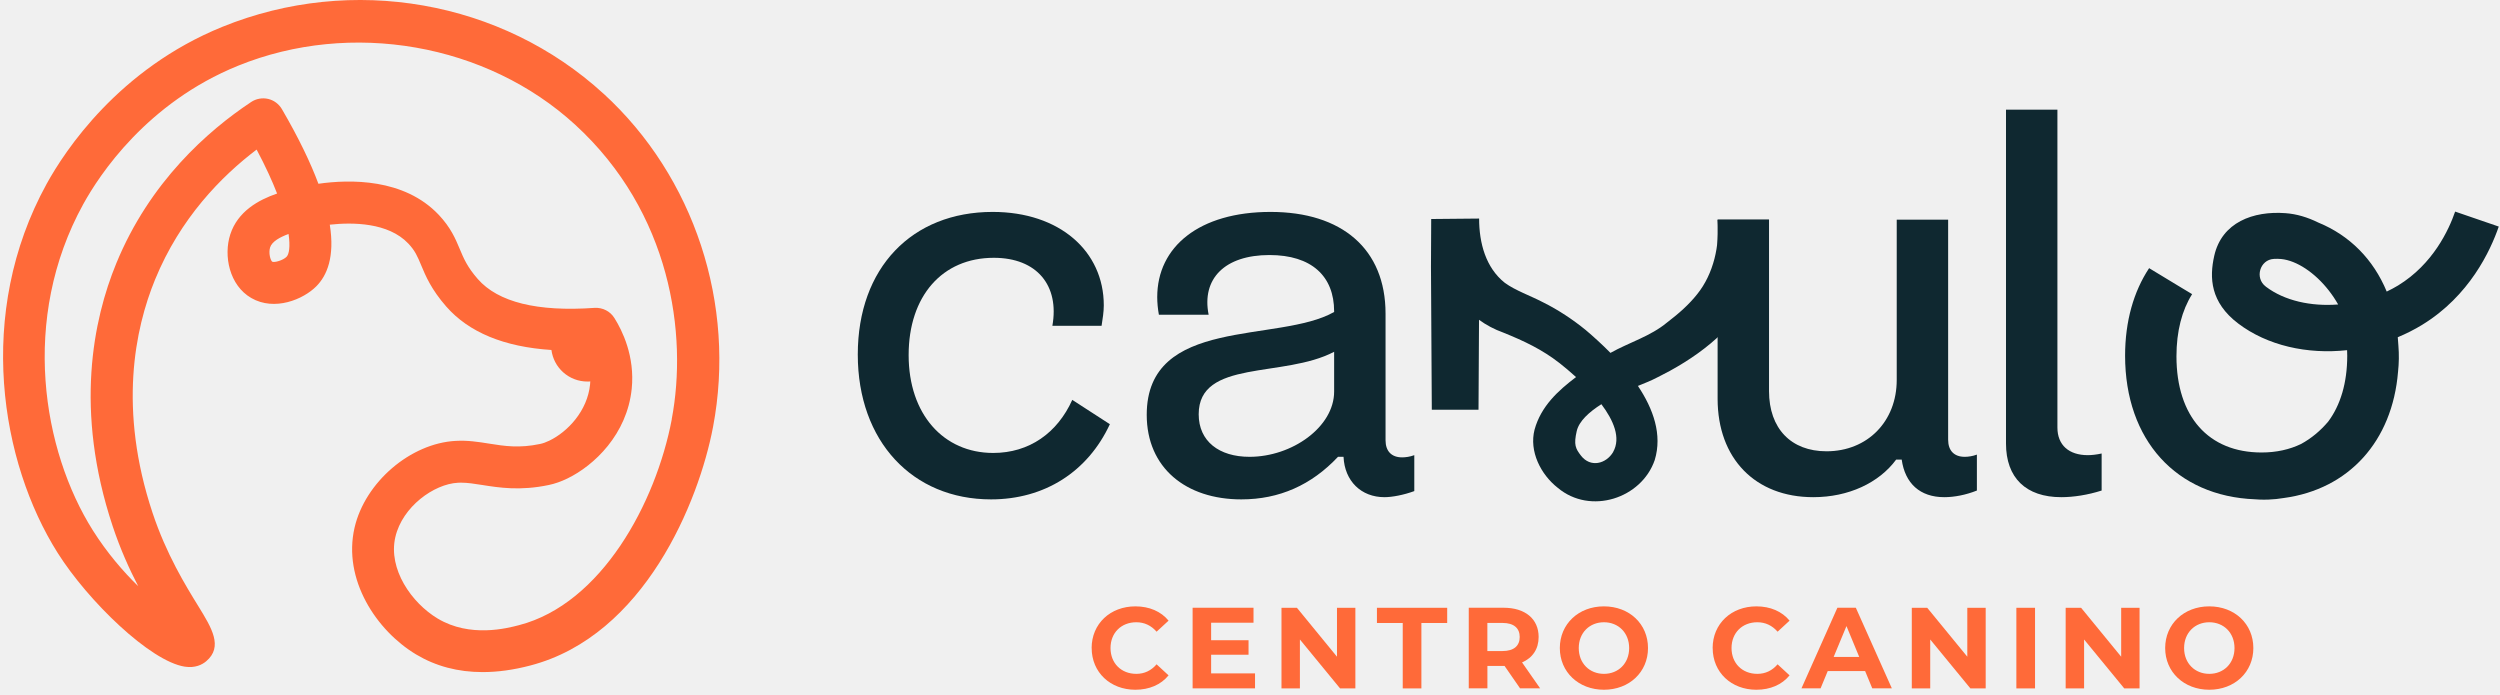
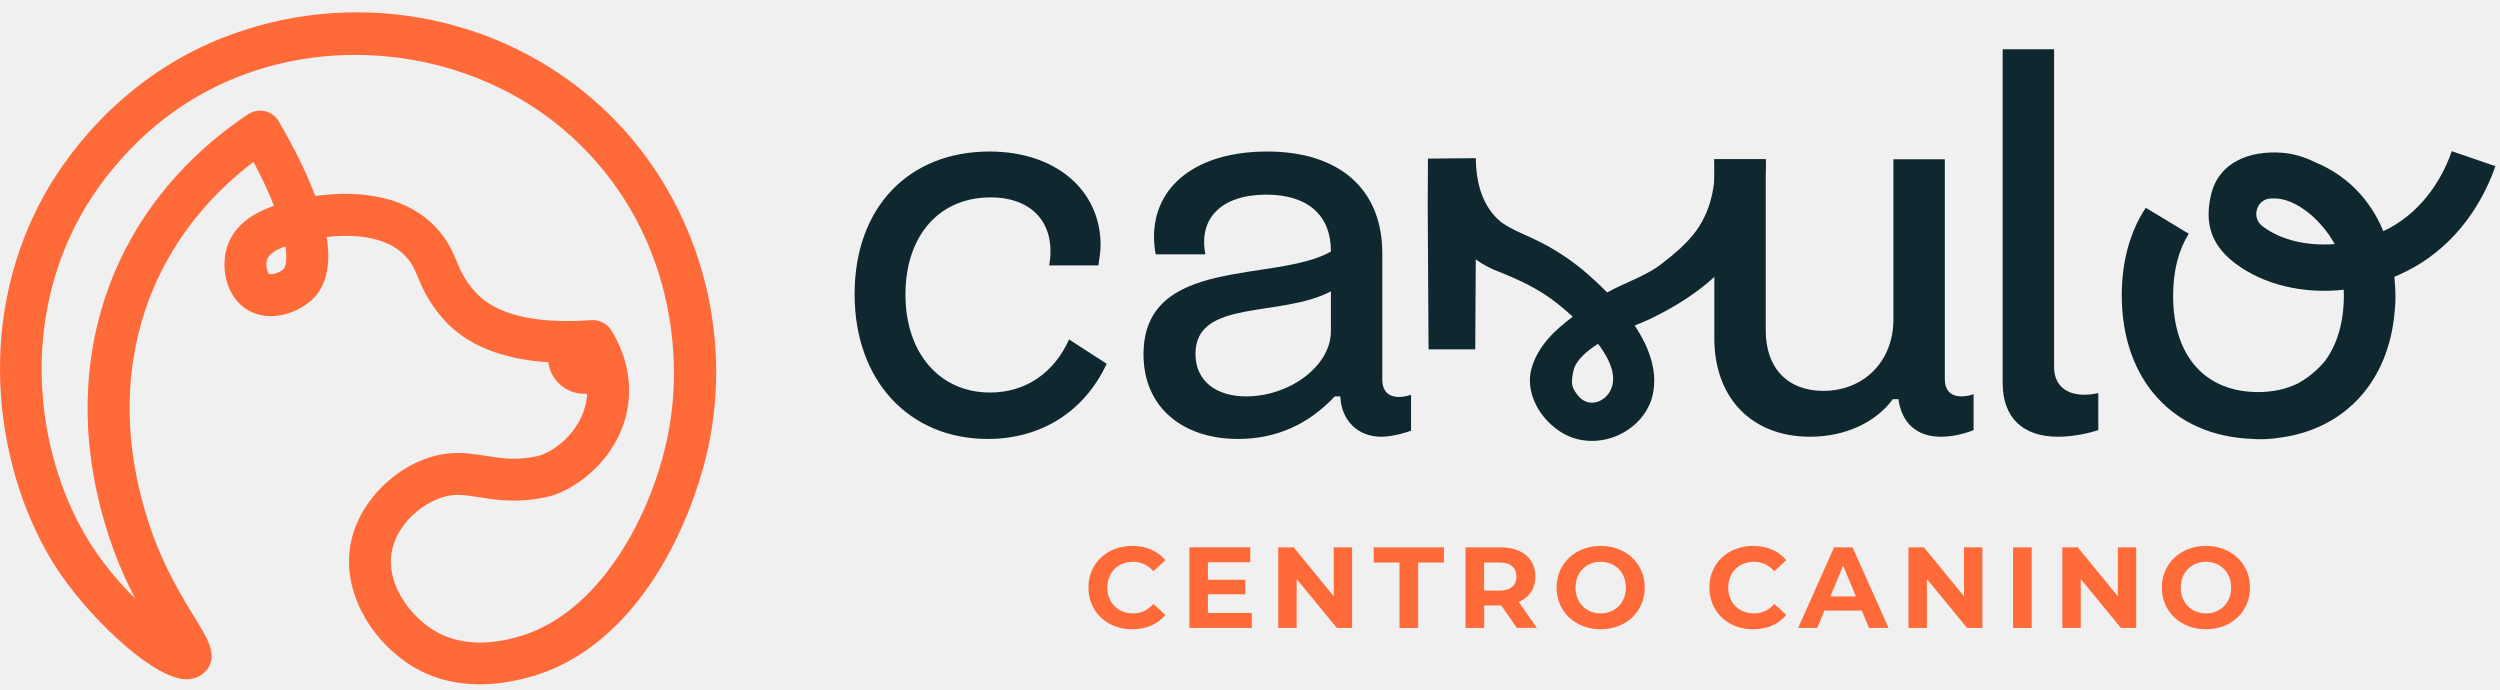
- <svg xmlns="http://www.w3.org/2000/svg" width="407" height="113" viewBox="0 0 407 113" fill="none">
-   <g clip-path="url(#clip0_350_458)">
-     <path d="M180.687 69.06C177.087 76.8 170.067 81.3 161.337 81.3C148.557 81.3 139.647 71.85 139.647 57.72C139.647 43.59 148.467 34.5 161.607 34.5C172.497 34.5 179.697 40.89 179.697 49.71C179.697 50.79 179.517 51.87 179.337 53.04H171.327C172.497 46.47 168.807 41.97 161.787 41.97C153.417 41.97 147.927 48.18 147.927 57.81C147.927 67.44 153.597 73.74 161.697 73.74C167.547 73.74 172.137 70.5 174.567 65.1L180.687 69.06Z" fill="#0F2830" />
-     <path d="M225.567 71.67V51.06C225.567 40.53 218.457 34.5 206.847 34.5C195.237 34.5 188.397 40.17 188.397 48.36C188.397 49.26 188.487 50.25 188.667 51.24H196.767C195.597 45.39 199.377 41.52 206.667 41.52C213.507 41.52 217.197 44.94 217.197 50.7V50.79C208.197 55.92 186.687 51.42 186.687 67.53C186.687 76.17 193.077 81.3 202.077 81.3C208.287 81.3 213.507 78.96 217.827 74.37H218.727C218.907 78.33 221.607 80.94 225.387 80.94C226.647 80.94 228.537 80.58 230.247 79.95V74.1C229.527 74.37 228.807 74.46 228.267 74.46C226.557 74.46 225.567 73.47 225.567 71.67ZM217.197 63.75C217.197 69.51 210.357 74.37 203.427 74.37C198.477 74.37 195.147 71.85 195.147 67.44C195.147 58.44 209.007 61.59 217.197 57.27V63.75Z" fill="#0F2830" />
-     <path d="M287.997 35.76H279.627C280.002 39.908 278.982 44.565 276.312 47.88C274.985 49.56 273.35 51.015 271.4 52.5C268.7 54.75 265.25 55.733 262.182 57.45C260.81 56.055 259.422 54.803 258.155 53.73C256.047 52.013 253.662 50.43 251.195 49.208C249.11 48.12 246.71 47.303 244.992 46.05C241.872 43.583 240.8 39.548 240.8 35.58L233 35.655L232.962 43.418C232.992 48.383 233.067 61.568 233.097 66.705H240.702C240.717 63.615 240.755 57.495 240.785 52.065C241.962 52.92 243.282 53.625 244.73 54.143C248.12 55.515 251.045 56.888 253.917 59.13C254.652 59.708 255.59 60.488 256.58 61.388C253.662 63.593 250.88 66.135 249.83 69.93C248.907 73.485 250.85 77.258 253.595 79.41C258.927 83.888 267.252 81.135 269.39 74.895C270.65 70.755 269.157 66.57 266.652 62.828C267.2 62.603 267.702 62.393 268.152 62.213C269.187 61.808 270.492 61.08 271.835 60.39C278.097 56.955 283.97 52.043 286.332 44.97C287.307 42.105 288.11 38.738 287.99 35.76H287.997ZM262.632 73.575C261.477 75.533 258.92 76.178 257.375 74.168C256.505 73.035 256.175 72.42 256.692 70.178C257.067 68.558 258.702 67.08 260.705 65.805C262.685 68.438 263.907 71.28 262.625 73.568L262.632 73.575Z" fill="#0F2830" />
-     <path d="M321.837 79.86C320.037 80.58 318.147 80.94 316.527 80.94C312.567 80.94 310.137 78.69 309.597 74.82H308.697C305.907 78.6 300.957 80.94 295.197 80.94C285.747 80.94 279.627 74.64 279.627 64.92V35.76H287.997V63.66C287.997 69.78 291.597 73.47 297.357 73.47C304.017 73.47 308.787 68.61 308.787 61.86V35.76H317.157V71.58C317.157 73.38 318.147 74.37 319.857 74.37C320.397 74.37 321.117 74.28 321.837 74.01V79.86Z" fill="#0F2830" />
-     <path d="M342.147 79.86C339.897 80.58 337.557 80.94 335.577 80.94C329.817 80.94 326.577 77.79 326.577 72.21V17.85H334.947V69.6C334.947 72.48 336.837 74.1 339.897 74.1C340.527 74.1 341.337 74.01 342.147 73.83V79.86Z" fill="#0F2830" />
-     <path d="M399.702 34.433C398.667 37.44 396.087 42.998 390.417 46.47C389.817 46.838 389.195 47.16 388.557 47.468C386.397 42.233 382.535 38.325 377.42 36.233C375.672 35.37 373.872 34.83 372.08 34.703C366.822 34.313 361.707 36.188 360.477 41.655C359.682 45.203 359.825 49.208 364.377 52.665C369.125 56.265 375.612 57.713 382.107 57.008C382.115 57.308 382.13 57.608 382.13 57.915C382.13 62.325 381.027 65.963 379.032 68.633C377.787 70.11 376.295 71.37 374.6 72.285C372.747 73.178 370.602 73.665 368.187 73.665C359.547 73.665 354.327 67.815 354.327 58.005C354.327 53.918 355.227 50.505 356.877 47.888L354.597 46.515L350.03 43.748C350.03 43.748 350.03 43.748 350.03 43.755L349.88 43.65C347.36 47.453 345.965 52.298 345.965 57.908C345.965 71.655 354.312 80.798 367.115 81.285C367.587 81.323 368.067 81.345 368.555 81.345C368.81 81.345 369.072 81.345 369.335 81.33C370.167 81.3 370.992 81.21 371.81 81.075C382.385 79.643 389.472 71.85 390.402 60.518C390.552 59.123 390.575 57.713 390.462 56.303C390.44 55.83 390.402 55.365 390.357 54.9C391.73 54.33 393.065 53.655 394.34 52.875C402.012 48.18 405.44 40.838 406.797 36.885L399.702 34.448V34.433ZM368.907 46.68C368.907 46.68 368.87 46.65 368.847 46.635C367.04 45.255 367.895 42.293 370.167 42.15C370.557 42.128 370.962 42.128 371.352 42.165C373.88 42.405 376.857 44.378 379.137 47.303C379.7 48.023 380.202 48.78 380.652 49.568C376.235 49.913 371.907 48.96 368.9 46.68H368.907Z" fill="#0F2830" />
-     <path d="M177.718 105.503C177.718 101.55 180.755 98.715 184.843 98.715C187.115 98.715 189.005 99.54 190.243 101.04L188.293 102.84C187.408 101.828 186.305 101.303 184.993 101.303C182.533 101.303 180.793 103.028 180.793 105.503C180.793 107.978 182.533 109.703 184.993 109.703C186.305 109.703 187.408 109.178 188.293 108.15L190.243 109.95C189.005 111.465 187.115 112.29 184.828 112.29C180.763 112.29 177.725 109.463 177.725 105.503H177.718Z" fill="#FF6A39" />
-     <path d="M204.32 109.628V112.065H194.157V98.94H204.072V101.378H197.172V104.228H203.262V106.59H197.172V109.628H204.312H204.32Z" fill="#FF6A39" />
-     <path d="M220.655 98.948V112.073H218.165L211.625 104.108V112.073H208.625V98.948H211.138L217.662 106.913V98.948H220.662H220.655Z" fill="#FF6A39" />
-     <path d="M228.365 101.423H224.165V98.948H235.603V101.423H231.403V112.073H228.365V101.423Z" fill="#FF6A39" />
-     <path d="M247.468 112.065L244.94 108.413H242.15V112.065H239.113V98.94H244.79C248.293 98.94 250.49 100.755 250.49 103.703C250.49 105.668 249.493 107.115 247.79 107.843L250.73 112.058H247.468V112.065ZM244.618 101.415H242.143V105.99H244.618C246.47 105.99 247.408 105.128 247.408 103.703C247.408 102.278 246.47 101.415 244.618 101.415Z" fill="#FF6A39" />
-     <path d="M253.94 105.503C253.94 101.603 256.977 98.715 261.117 98.715C265.257 98.715 268.295 101.58 268.295 105.503C268.295 109.425 265.242 112.29 261.117 112.29C256.992 112.29 253.94 109.403 253.94 105.503ZM265.227 105.503C265.227 103.013 263.465 101.303 261.125 101.303C258.785 101.303 257.022 103.005 257.022 105.503C257.022 108 258.785 109.703 261.125 109.703C263.465 109.703 265.227 108 265.227 105.503Z" fill="#FF6A39" />
-     <path d="M278.818 105.503C278.818 101.55 281.855 98.715 285.943 98.715C288.215 98.715 290.105 99.54 291.343 101.04L289.393 102.84C288.508 101.828 287.405 101.303 286.093 101.303C283.633 101.303 281.893 103.028 281.893 105.503C281.893 107.978 283.633 109.703 286.093 109.703C287.405 109.703 288.508 109.178 289.393 108.15L291.343 109.95C290.105 111.465 288.215 112.29 285.928 112.29C281.863 112.29 278.825 109.463 278.825 105.503H278.818Z" fill="#FF6A39" />
-     <path d="M303.643 109.253H297.553L296.39 112.065H293.278L299.128 98.94H302.128L307.993 112.065H304.805L303.643 109.253ZM302.683 106.95L300.605 101.925L298.52 106.95H302.683Z" fill="#FF6A39" />
-     <path d="M323.27 98.948V112.073H320.78L314.24 104.108V112.073H311.24V98.948H313.752L320.277 106.913V98.948H323.277H323.27Z" fill="#FF6A39" />
-     <path d="M328.265 98.948H331.303V112.073H328.265V98.948Z" fill="#FF6A39" />
-     <path d="M348.32 98.948V112.073H345.83L339.29 104.108V112.073H336.29V98.948H338.803L345.328 106.913V98.948H348.328H348.32Z" fill="#FF6A39" />
-     <path d="M352.49 105.503C352.49 101.603 355.527 98.715 359.667 98.715C363.807 98.715 366.845 101.58 366.845 105.503C366.845 109.425 363.792 112.29 359.667 112.29C355.542 112.29 352.49 109.403 352.49 105.503ZM363.777 105.503C363.777 103.013 362.015 101.303 359.675 101.303C357.335 101.303 355.572 103.005 355.572 105.503C355.572 108 357.335 109.703 359.675 109.703C362.015 109.703 363.777 108 363.777 105.503Z" fill="#FF6A39" />
-     <path d="M98.262 15.262C81.68 0.067 57.32 -4.208 36.207 4.365C19.31 11.227 10.572 24.532 7.595 29.932C-4.03 51.052 0.117 75.322 9.38 90C14.337 97.86 24.462 107.662 30.08 108.532C31.782 108.795 32.915 108.202 33.567 107.655C36.357 105.292 34.475 102.24 32.292 98.692C30.215 95.325 27.08 90.24 24.83 83.475C19.227 66.6 21.965 53.512 25.25 45.502C29.337 35.527 36.035 28.702 41.78 24.352C43.22 27.06 44.307 29.437 45.11 31.507C42.065 32.557 38.712 34.41 37.49 38.16C36.365 41.632 37.332 46.455 40.91 48.517C44.72 50.715 49.4 48.727 51.5 46.605C53.24 44.85 54.522 41.82 53.69 36.577C57.41 36.172 63.207 36.21 66.462 39.637C67.58 40.815 67.97 41.752 68.562 43.17C69.297 44.932 70.212 47.122 72.657 49.912C76.34 54.112 82.085 56.482 89.772 56.977C89.96 58.38 90.627 59.662 91.692 60.615C92.787 61.59 94.175 62.115 95.63 62.115C95.742 62.115 95.855 62.115 95.967 62.107C96.012 62.107 96.05 62.1 96.095 62.092C96.087 62.257 96.08 62.415 96.065 62.587C95.63 66.907 92.412 70.305 89.42 71.745C88.872 72.007 88.4 72.18 87.927 72.277C84.522 72.997 82.137 72.622 79.61 72.217C77.907 71.947 76.145 71.662 74.195 71.775C66.83 72.165 59.442 78.495 57.725 85.89C55.767 94.335 61.28 102.675 67.745 106.545C70.94 108.457 74.555 109.417 78.567 109.417C81.012 109.417 83.6 109.065 86.33 108.345C104.915 103.5 113.78 81.652 116.082 69.51C119.87 49.575 113.037 28.785 98.262 15.255V15.262ZM46.662 41.797C46.055 42.405 44.682 42.772 44.322 42.607C44.03 42.397 43.685 41.182 43.977 40.267C44.285 39.315 45.567 38.61 46.977 38.092C47.277 40.17 47.06 41.392 46.655 41.797H46.662ZM109.37 68.242C106.767 81.945 97.902 98.28 84.53 101.767C82.55 102.285 76.527 103.86 71.247 100.695C67.01 98.152 63.155 92.647 64.362 87.435C65.51 82.477 70.655 78.795 74.547 78.592C74.705 78.585 74.87 78.577 75.027 78.577C76.115 78.577 77.247 78.757 78.53 78.96C81.275 79.395 84.695 79.935 89.337 78.96C90.342 78.75 91.34 78.397 92.375 77.895C96.732 75.787 102.095 70.695 102.845 63.277C103.377 58.005 101.3 53.797 100.032 51.787C99.35 50.677 98.112 50.04 96.785 50.122C87.485 50.782 81.087 49.2 77.78 45.42C76.07 43.47 75.477 42.045 74.847 40.537C74.157 38.887 73.377 37.027 71.397 34.942C65.772 29.025 56.975 29.182 51.837 29.917C50.57 26.512 48.65 22.492 45.89 17.76C45.402 16.927 44.592 16.32 43.647 16.102C42.71 15.885 41.705 16.065 40.902 16.597C33.89 21.247 24.372 29.587 18.912 42.922C15.192 51.997 12.072 66.78 18.335 85.635C19.587 89.407 21.065 92.662 22.505 95.437C20.037 93.03 17.42 89.985 15.132 86.37C6.935 73.38 3.267 51.915 13.557 33.232C16.182 28.47 23.885 16.74 38.757 10.702C57.155 3.232 79.205 7.087 93.635 20.302C109.227 34.582 111.98 54.435 109.355 68.25L109.37 68.242Z" fill="#FF6A39" />
+ <svg xmlns="http://www.w3.org/2000/svg" width="174" height="48" viewBox="0 0 174 48" fill="none">
+   <g clip-path="url(#clip0_1136_758)">
+     <path d="M77.024 25.319C75.485 28.628 72.484 30.551 68.752 30.551C63.289 30.551 59.48 26.512 59.48 20.472C59.48 14.432 63.251 10.546 68.868 10.546C73.523 10.546 76.6 13.277 76.6 17.048C76.6 17.509 76.523 17.971 76.447 18.471H73.022C73.523 15.663 71.945 13.739 68.945 13.739C65.367 13.739 63.02 16.394 63.02 20.51C63.02 24.627 65.444 27.32 68.906 27.32C71.407 27.32 73.369 25.935 74.407 23.626L77.024 25.319Z" fill="#0F2830" />
+     <path d="M96.208 26.435V17.625C96.208 13.123 93.169 10.546 88.206 10.546C83.243 10.546 80.319 12.97 80.319 16.471C80.319 16.855 80.358 17.279 80.435 17.702H83.897C83.397 15.201 85.013 13.547 88.129 13.547C91.053 13.547 92.63 15.009 92.63 17.471V17.509C88.783 19.702 79.588 17.779 79.588 24.665C79.588 28.358 82.32 30.551 86.167 30.551C88.822 30.551 91.053 29.551 92.9 27.589H93.284C93.361 29.282 94.515 30.397 96.131 30.397C96.67 30.397 97.478 30.244 98.209 29.974V27.474C97.901 27.589 97.593 27.627 97.362 27.627C96.631 27.627 96.208 27.204 96.208 26.435ZM92.63 23.049C92.63 25.511 89.707 27.589 86.744 27.589C84.628 27.589 83.205 26.512 83.205 24.627C83.205 20.779 89.129 22.126 92.63 20.279V23.049Z" fill="#0F2830" />
+     <path d="M122.895 11.085H119.317C119.477 12.857 119.041 14.848 117.9 16.265C117.332 16.983 116.633 17.605 115.8 18.24C114.646 19.202 113.171 19.622 111.86 20.356C111.273 19.76 110.68 19.224 110.138 18.766C109.237 18.032 108.218 17.355 107.163 16.833C106.272 16.368 105.246 16.018 104.512 15.483C103.178 14.428 102.72 12.704 102.72 11.008L99.385 11.04L99.369 14.358C99.382 16.48 99.414 22.116 99.427 24.312H102.678C102.684 22.991 102.7 20.375 102.713 18.054C103.216 18.42 103.781 18.721 104.399 18.942C105.849 19.529 107.099 20.116 108.327 21.074C108.641 21.321 109.042 21.655 109.465 22.039C108.218 22.982 107.028 24.069 106.58 25.691C106.185 27.211 107.016 28.823 108.189 29.743C110.468 31.657 114.027 30.481 114.941 27.813C115.479 26.044 114.841 24.255 113.771 22.655C114.005 22.559 114.219 22.469 114.412 22.392C114.854 22.219 115.412 21.908 115.986 21.613C118.663 20.145 121.173 18.045 122.183 15.021C122.6 13.797 122.943 12.357 122.892 11.085H122.895ZM112.052 27.249C111.558 28.086 110.465 28.362 109.805 27.502C109.433 27.018 109.292 26.755 109.513 25.797C109.673 25.104 110.372 24.473 111.228 23.928C112.075 25.053 112.597 26.268 112.049 27.246L112.052 27.249Z" fill="#0F2830" />
+     <path d="M137.36 29.936C136.591 30.243 135.783 30.397 135.09 30.397C133.398 30.397 132.359 29.436 132.128 27.781H131.743C130.551 29.397 128.435 30.397 125.973 30.397C121.933 30.397 119.317 27.704 119.317 23.549V11.085H122.895V23.011C122.895 25.627 124.434 27.204 126.896 27.204C129.743 27.204 131.782 25.127 131.782 22.241V11.085H135.36V26.396C135.36 27.166 135.783 27.589 136.514 27.589C136.745 27.589 137.052 27.55 137.36 27.435V29.936Z" fill="#0F2830" />
+     <path d="M146.042 29.936C145.08 30.243 144.08 30.397 143.234 30.397C140.771 30.397 139.386 29.051 139.386 26.666V3.429H142.964V25.55C142.964 26.781 143.772 27.474 145.08 27.474C145.349 27.474 145.696 27.435 146.042 27.358V29.936Z" fill="#0F2830" />
+     <path d="M170.645 10.517C170.202 11.803 169.099 14.178 166.676 15.663C166.419 15.82 166.153 15.957 165.881 16.089C164.957 13.851 163.306 12.181 161.12 11.286C160.373 10.918 159.603 10.687 158.837 10.632C156.59 10.466 154.403 11.267 153.877 13.604C153.538 15.121 153.598 16.833 155.545 18.311C157.574 19.85 160.347 20.468 163.123 20.167C163.127 20.295 163.133 20.424 163.133 20.555C163.133 22.44 162.662 23.995 161.809 25.136C161.277 25.768 160.639 26.306 159.914 26.698C159.122 27.079 158.205 27.288 157.173 27.288C153.48 27.288 151.249 24.787 151.249 20.593C151.249 18.846 151.633 17.387 152.339 16.268L151.364 15.682L149.411 14.499C149.411 14.499 149.411 14.499 149.411 14.502L149.347 14.457C148.27 16.083 147.674 18.154 147.674 20.552C147.674 26.428 151.242 30.336 156.715 30.545C156.917 30.561 157.122 30.57 157.33 30.57C157.439 30.57 157.551 30.57 157.664 30.564C158.02 30.551 158.372 30.513 158.722 30.455C163.242 29.843 166.272 26.512 166.669 21.667C166.733 21.071 166.743 20.468 166.695 19.866C166.685 19.664 166.669 19.465 166.65 19.266C167.237 19.022 167.807 18.734 168.352 18.401C171.632 16.393 173.097 13.255 173.678 11.565L170.645 10.523V10.517ZM157.481 15.752C157.481 15.752 157.465 15.739 157.455 15.733C156.683 15.143 157.048 13.877 158.02 13.816C158.186 13.806 158.359 13.806 158.526 13.822C159.607 13.925 160.879 14.768 161.854 16.018C162.094 16.326 162.309 16.65 162.502 16.987C160.613 17.134 158.763 16.727 157.478 15.752H157.481Z" fill="#0F2830" />
+     <path d="M75.754 40.897C75.754 39.207 77.053 37.995 78.8 37.995C79.771 37.995 80.579 38.348 81.108 38.989L80.275 39.759C79.896 39.326 79.425 39.102 78.864 39.102C77.812 39.102 77.069 39.839 77.069 40.897C77.069 41.955 77.812 42.692 78.864 42.692C79.425 42.692 79.896 42.468 80.275 42.029L81.108 42.798C80.579 43.446 79.771 43.798 78.793 43.798C77.056 43.798 75.757 42.59 75.757 40.897H75.754Z" fill="#FF6A39" />
+     <path d="M87.126 42.66V43.702H82.782V38.092H87.02V39.134H84.07V40.352H86.674V41.362H84.07V42.66H87.123H87.126Z" fill="#FF6A39" />
+     <path d="M94.108 38.095V43.705H93.044L90.248 40.301V43.705H88.966V38.095H90.04L92.829 41.5V38.095H94.112H94.108Z" fill="#FF6A39" />
+     <path d="M97.404 39.153H95.609V38.095H100.498V39.153H98.703V43.705H97.404V39.153Z" fill="#FF6A39" />
+     <path d="M105.57 43.702L104.489 42.141H103.297V43.702H101.998V38.092H104.425C105.922 38.092 106.862 38.867 106.862 40.127C106.862 40.967 106.435 41.586 105.708 41.897L106.964 43.699H105.57V43.702ZM104.352 39.15H103.294V41.105H104.352C105.143 41.105 105.544 40.737 105.544 40.127C105.544 39.518 105.143 39.15 104.352 39.15Z" fill="#FF6A39" />
+     <path d="M108.337 40.897C108.337 39.23 109.635 37.995 111.405 37.995C113.174 37.995 114.473 39.22 114.473 40.897C114.473 42.574 113.168 43.798 111.405 43.798C109.641 43.798 108.337 42.564 108.337 40.897ZM113.162 40.897C113.162 39.833 112.408 39.102 111.408 39.102C110.408 39.102 109.654 39.829 109.654 40.897C109.654 41.965 110.408 42.692 111.408 42.692C112.408 42.692 113.162 41.965 113.162 40.897Z" fill="#FF6A39" />
+     <path d="M118.971 40.897C118.971 39.207 120.269 37.995 122.017 37.995C122.988 37.995 123.796 38.348 124.325 38.989L123.491 39.759C123.113 39.326 122.642 39.102 122.081 39.102C121.029 39.102 120.285 39.839 120.285 40.897C120.285 41.955 121.029 42.692 122.081 42.692C122.642 42.692 123.113 42.468 123.491 42.029L124.325 42.798C123.796 43.446 122.988 43.798 122.01 43.798C120.272 43.798 118.974 42.59 118.974 40.897H118.971Z" fill="#FF6A39" />
+     <path d="M129.583 42.5H126.979L126.482 43.702H125.152L127.653 38.092H128.935L131.442 43.702H130.08L129.583 42.5ZM129.172 41.516L128.284 39.368L127.393 41.516H129.172Z" fill="#FF6A39" />
+     <path d="M137.973 38.095V43.705H136.908L134.113 40.301V43.705H132.83V38.095H133.904L136.694 41.5V38.095H137.976H137.973Z" fill="#FF6A39" />
+     <path d="M140.108 38.095H141.406V43.705H140.108V38.095Z" fill="#FF6A39" />
+     <path d="M148.681 38.095V43.705H147.616L144.821 40.301V43.705H143.538V38.095H144.612L147.402 41.5V38.095H148.684H148.681Z" fill="#FF6A39" />
+     <path d="M150.463 40.897C150.463 39.23 151.762 37.995 153.531 37.995C155.301 37.995 156.6 39.22 156.6 40.897C156.6 42.574 155.295 43.798 153.531 43.798C151.768 43.798 150.463 42.564 150.463 40.897ZM155.288 40.897C155.288 39.833 154.535 39.102 153.535 39.102C152.534 39.102 151.781 39.829 151.781 40.897C151.781 41.965 152.534 42.692 153.535 42.692C154.535 42.692 155.288 41.965 155.288 40.897Z" fill="#FF6A39" />
+     <path d="M41.79 7.381C34.702 0.886 24.289 -0.942 15.264 2.723C8.041 5.656 4.306 11.344 3.033 13.652C-1.936 22.68 -0.163 33.055 3.796 39.329C5.915 42.689 10.243 46.879 12.644 47.251C13.372 47.363 13.856 47.11 14.135 46.876C15.328 45.866 14.523 44.561 13.59 43.044C12.702 41.605 11.362 39.431 10.4 36.539C8.005 29.326 9.176 23.732 10.58 20.308C12.327 16.044 15.19 13.126 17.646 11.267C18.261 12.424 18.726 13.44 19.069 14.325C17.768 14.774 16.334 15.566 15.812 17.169C15.331 18.653 15.745 20.715 17.274 21.596C18.902 22.536 20.903 21.686 21.801 20.779C22.544 20.029 23.093 18.733 22.737 16.492C24.327 16.319 26.805 16.335 28.197 17.801C28.674 18.304 28.841 18.705 29.094 19.311C29.409 20.064 29.8 21 30.845 22.193C32.419 23.988 34.875 25.001 38.161 25.213C38.241 25.812 38.526 26.36 38.982 26.768C39.45 27.184 40.043 27.409 40.665 27.409C40.713 27.409 40.761 27.409 40.809 27.406C40.828 27.406 40.844 27.402 40.864 27.399C40.86 27.47 40.857 27.537 40.851 27.611C40.665 29.457 39.289 30.91 38.01 31.525C37.776 31.638 37.574 31.711 37.372 31.753C35.917 32.061 34.897 31.901 33.817 31.727C33.089 31.612 32.336 31.49 31.502 31.538C28.354 31.705 25.196 34.411 24.462 37.572C23.625 41.182 25.981 44.747 28.745 46.401C30.111 47.219 31.656 47.629 33.371 47.629C34.416 47.629 35.522 47.478 36.689 47.171C44.634 45.099 48.423 35.761 49.407 30.57C51.026 22.049 48.106 13.162 41.79 7.378V7.381ZM19.733 18.724C19.473 18.984 18.887 19.141 18.733 19.07C18.608 18.98 18.46 18.461 18.585 18.07C18.717 17.663 19.265 17.361 19.867 17.14C19.996 18.028 19.903 18.551 19.73 18.724H19.733ZM46.538 30.028C45.426 35.886 41.636 42.868 35.92 44.359C35.074 44.58 32.499 45.253 30.242 43.901C28.431 42.814 26.783 40.461 27.299 38.232C27.79 36.113 29.989 34.539 31.653 34.452C31.72 34.449 31.791 34.446 31.858 34.446C32.323 34.446 32.807 34.523 33.355 34.609C34.529 34.795 35.99 35.026 37.975 34.609C38.404 34.52 38.831 34.369 39.273 34.154C41.136 33.253 43.428 31.076 43.749 27.906C43.977 25.652 43.089 23.854 42.547 22.994C42.255 22.52 41.726 22.247 41.158 22.282C37.183 22.565 34.448 21.888 33.035 20.272C32.303 19.439 32.05 18.83 31.781 18.185C31.486 17.48 31.153 16.685 30.306 15.794C27.902 13.264 24.141 13.331 21.945 13.646C21.403 12.19 20.582 10.472 19.403 8.449C19.194 8.093 18.848 7.833 18.444 7.74C18.043 7.647 17.614 7.724 17.271 7.952C14.273 9.939 10.205 13.505 7.871 19.205C6.281 23.084 4.947 29.403 7.624 37.463C8.159 39.075 8.791 40.467 9.406 41.653C8.352 40.624 7.233 39.322 6.255 37.777C2.751 32.224 1.183 23.049 5.582 15.063C6.704 13.027 9.996 8.013 16.354 5.432C24.218 2.239 33.644 3.887 39.812 9.536C46.477 15.64 47.654 24.126 46.532 30.031L46.538 30.028Z" fill="#FF6A39" />
  </g>
  <defs>
-     <clipPath id="clip0_350_458">
-       <rect width="406.297" height="112.29" fill="white" transform="translate(0.5)" />
+     <clipPath id="clip0_1136_758">
+       <rect width="173.678" height="48" fill="white" />
    </clipPath>
  </defs>
</svg>
